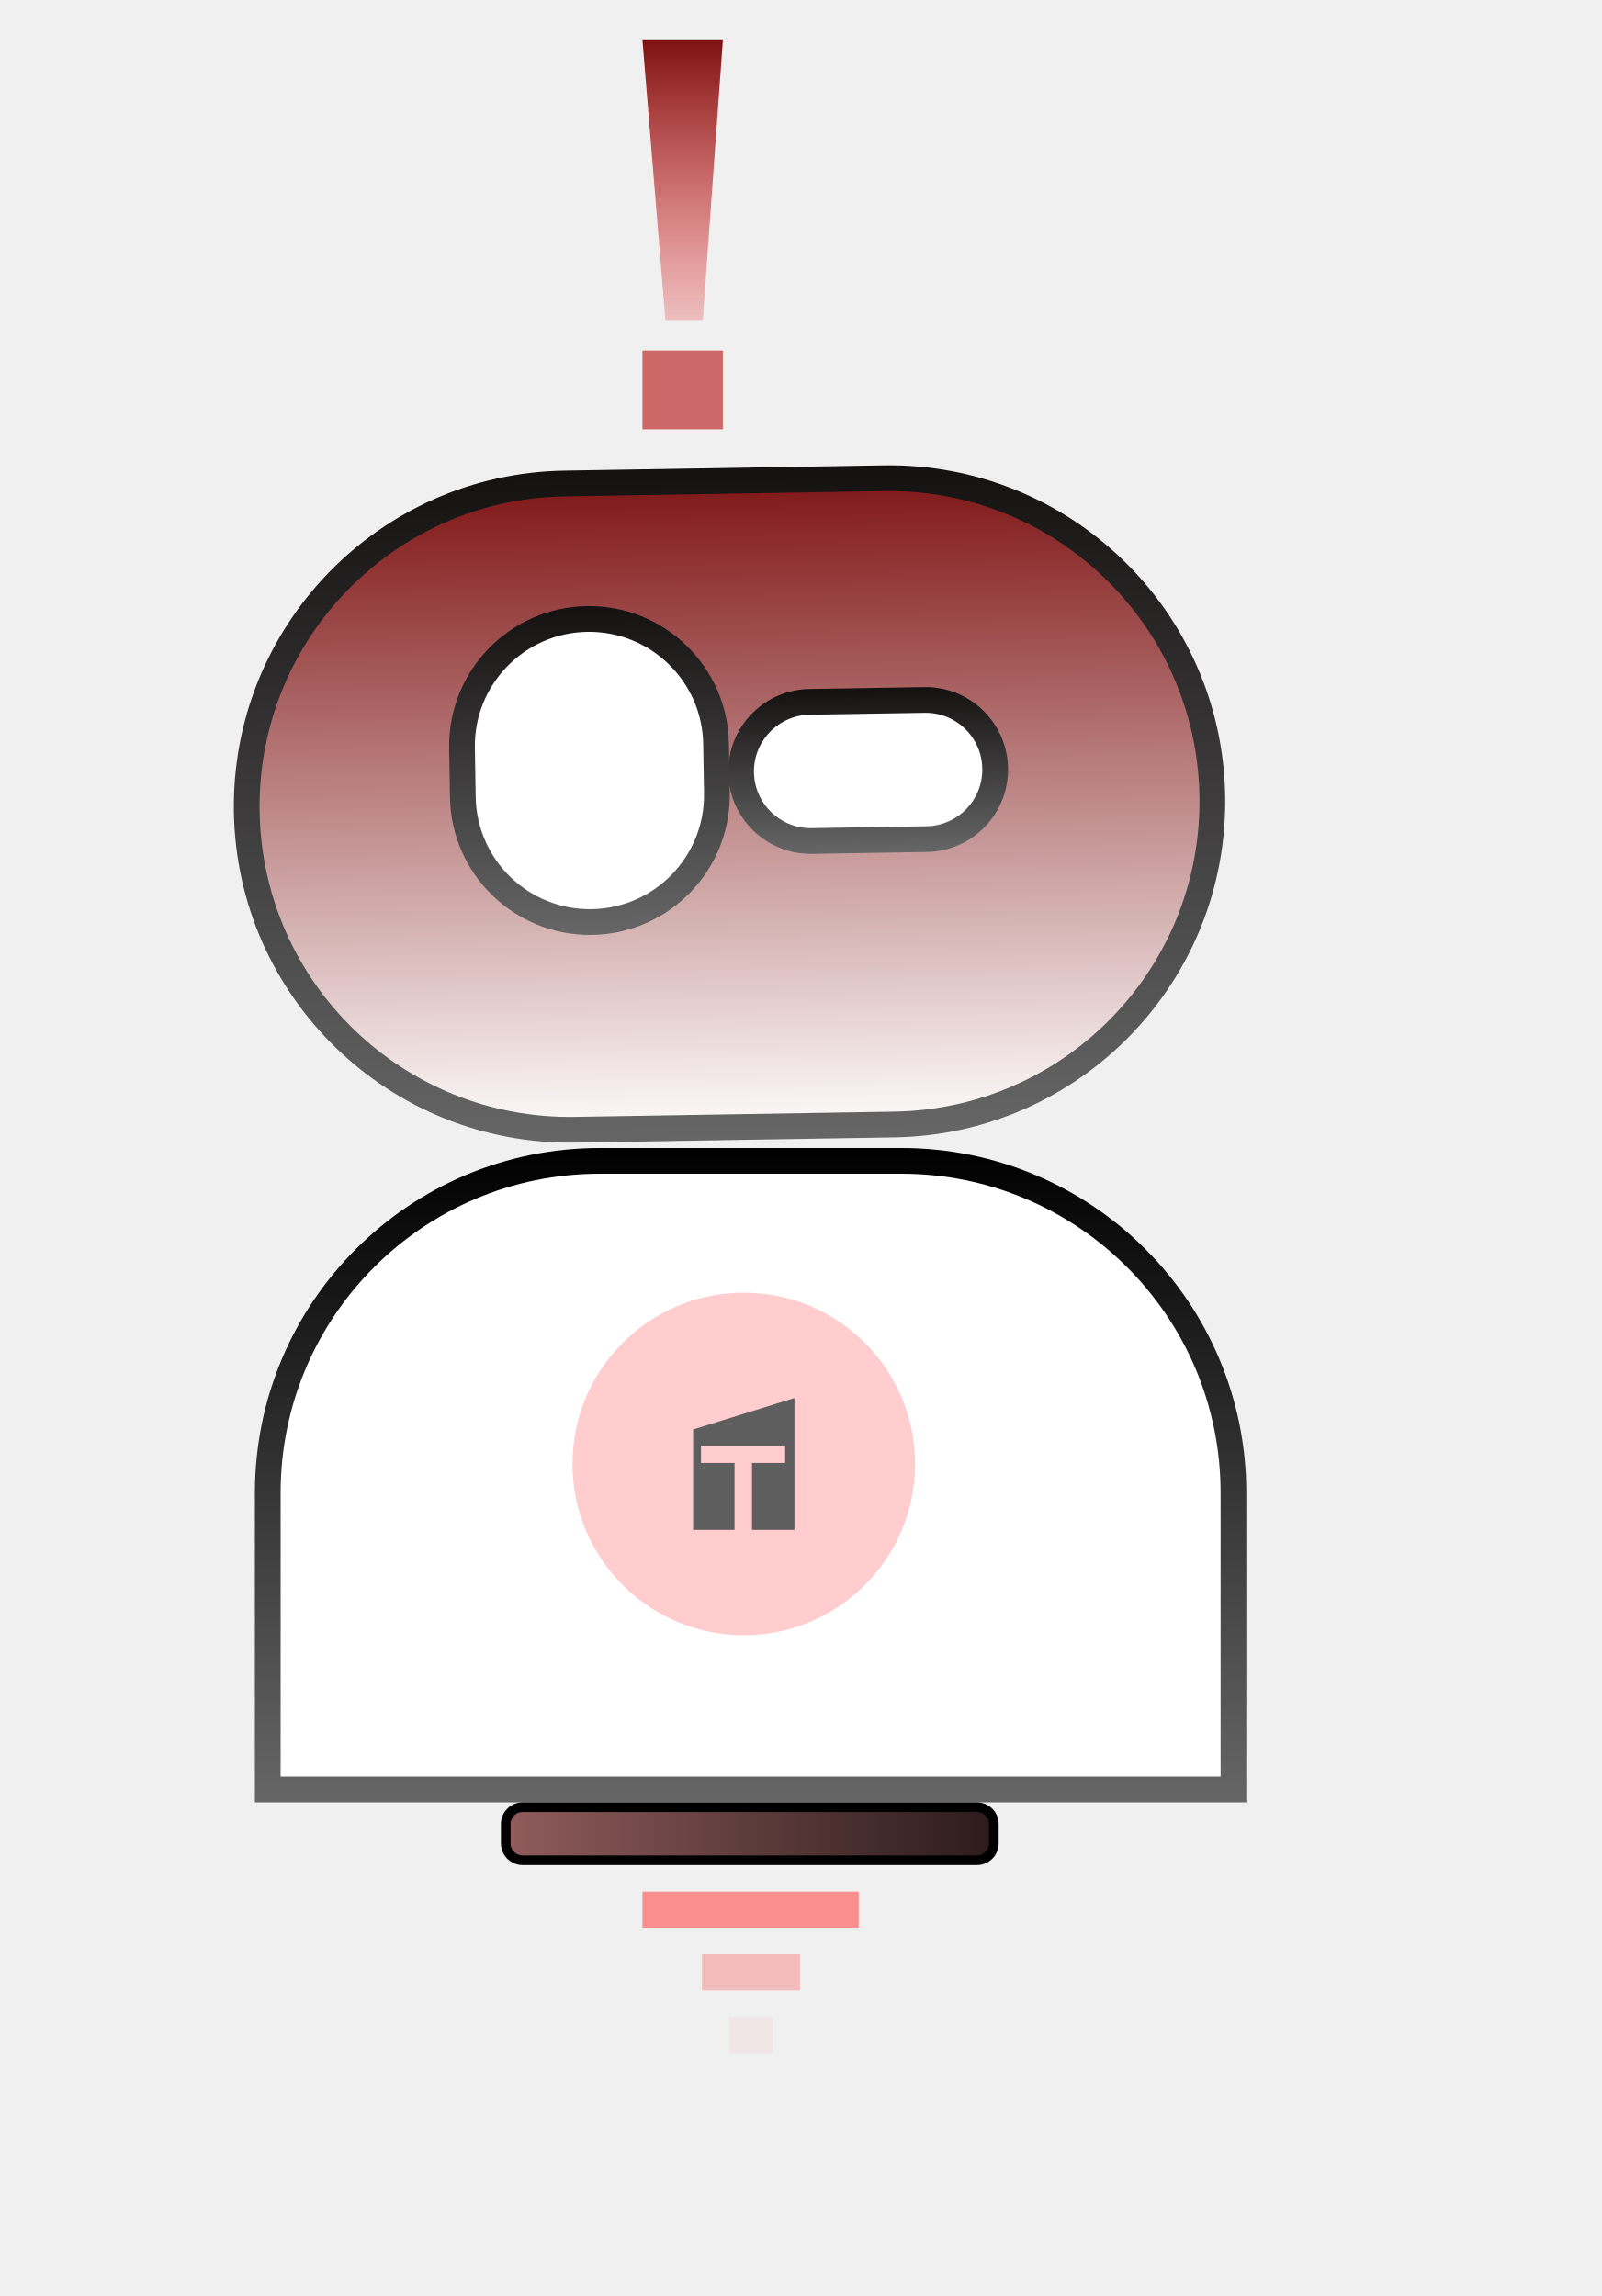
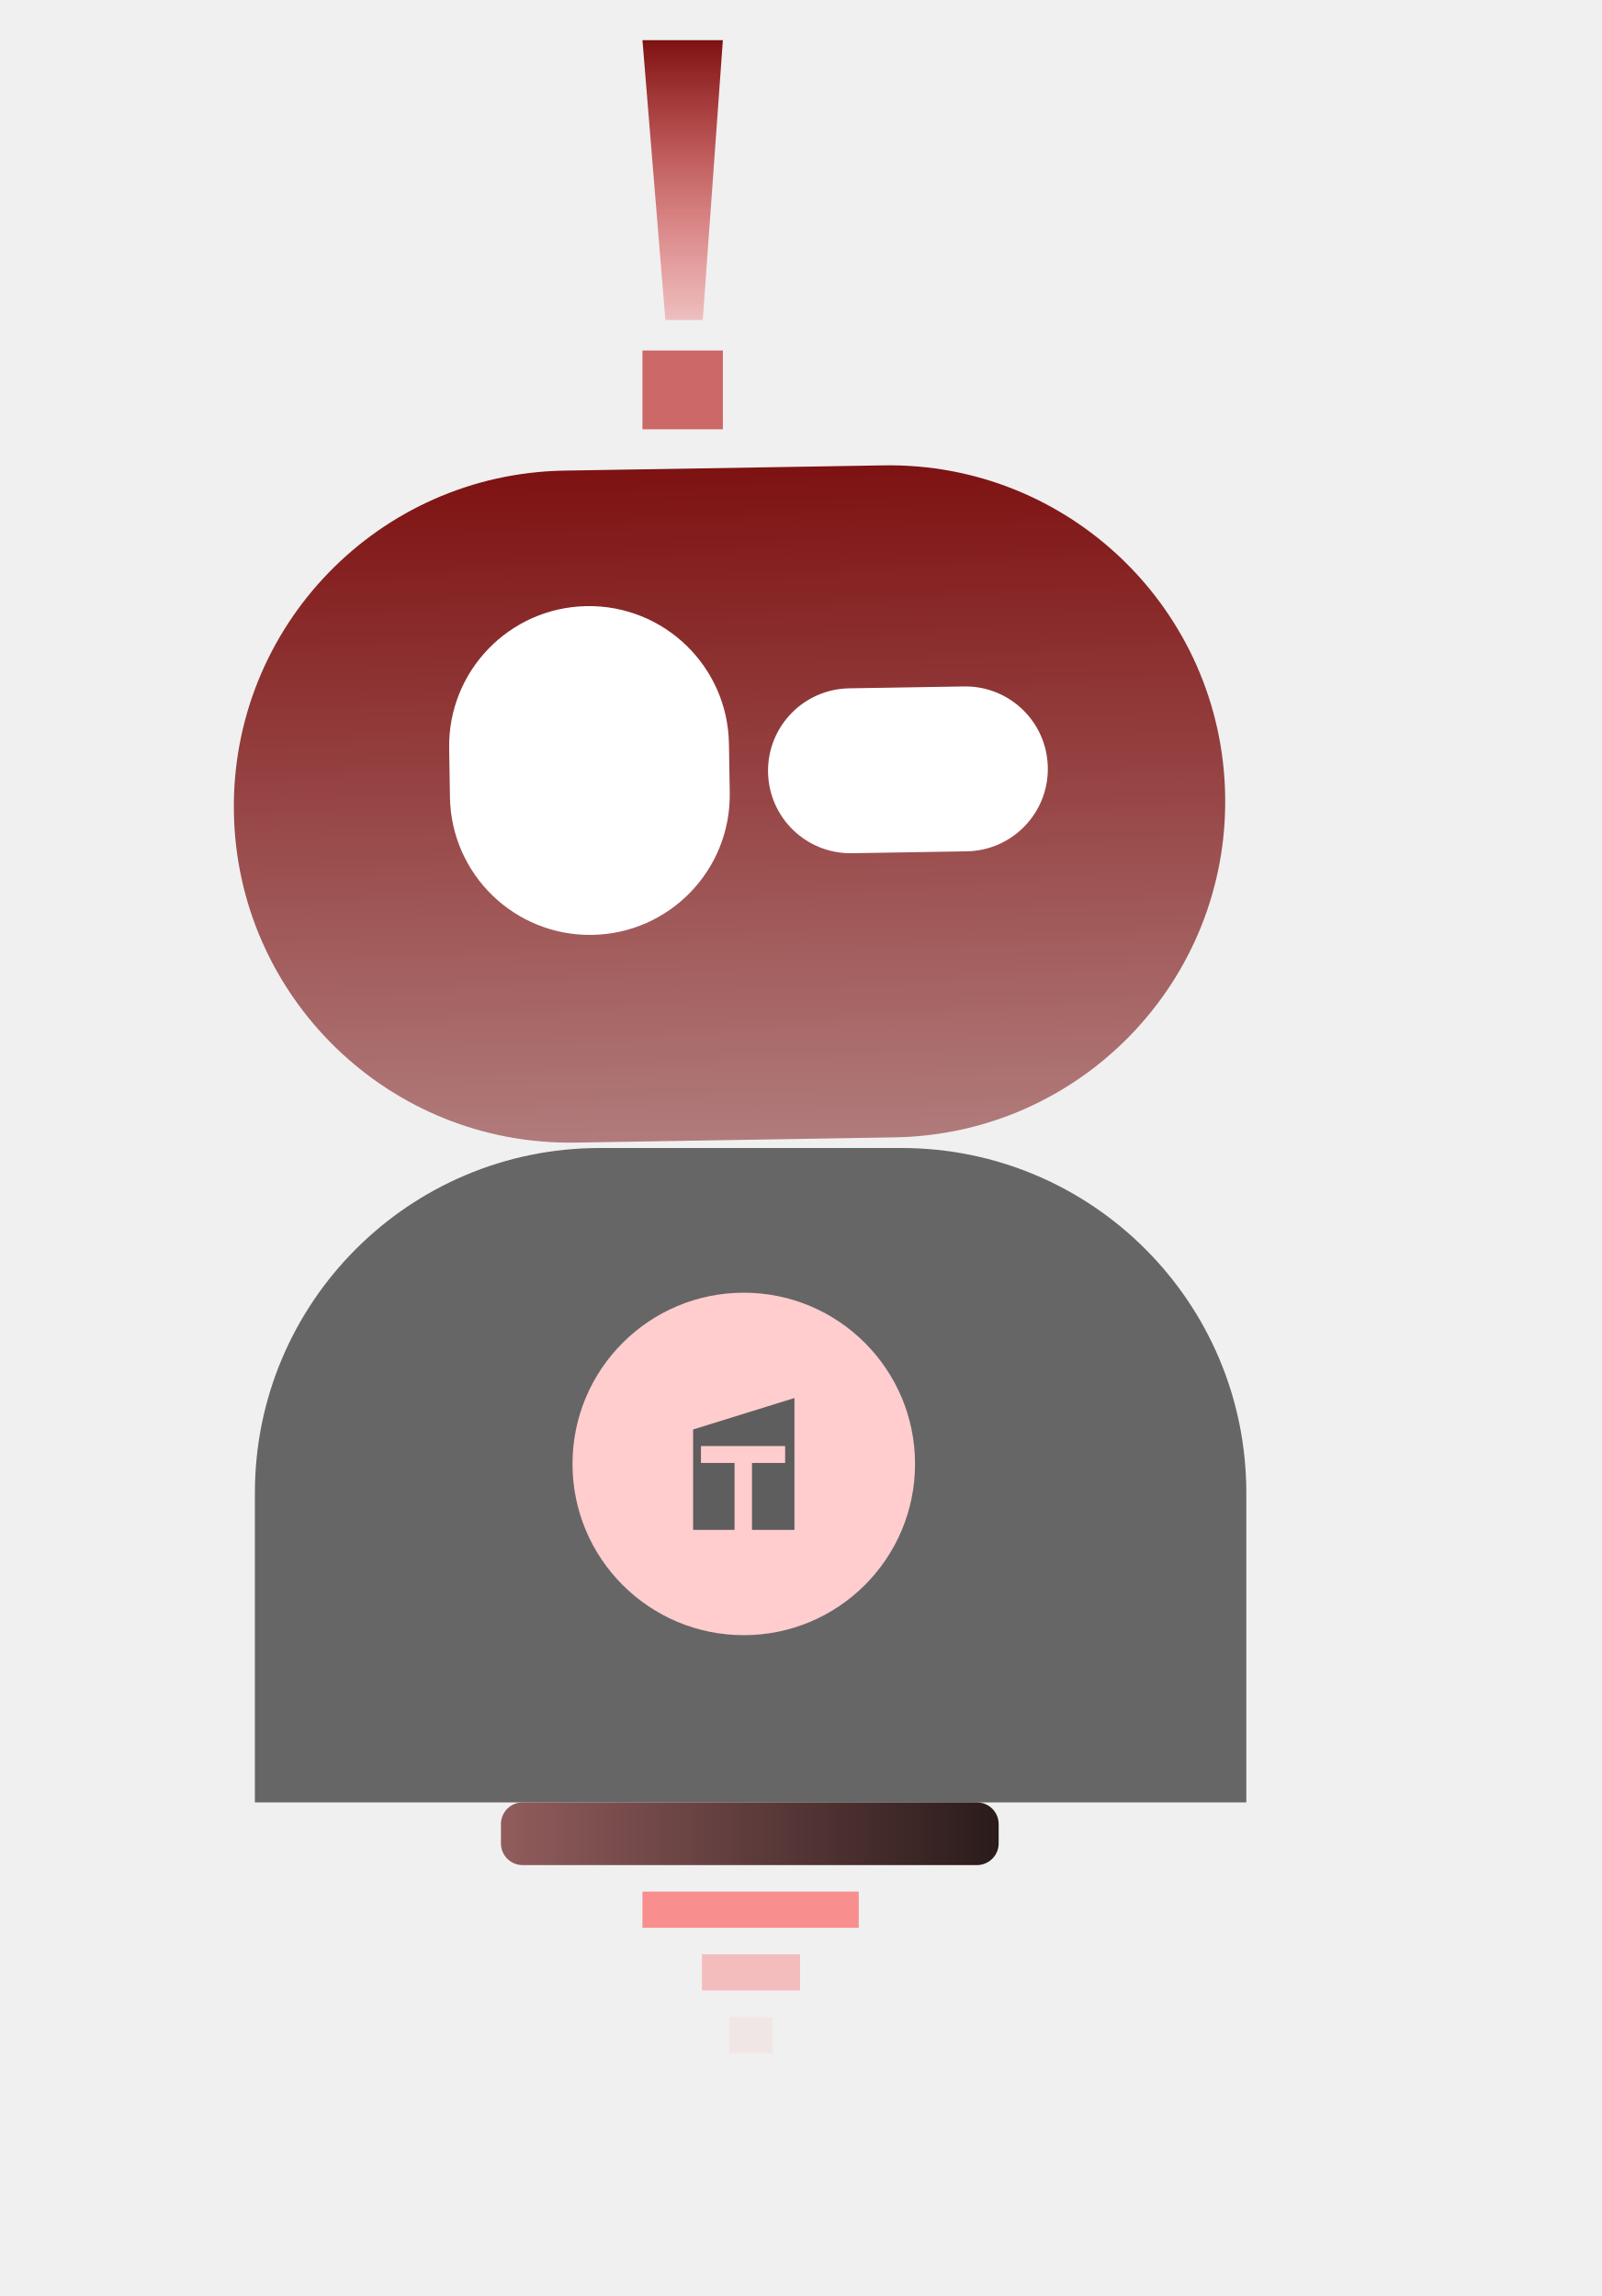
<svg xmlns="http://www.w3.org/2000/svg" width="1992" height="2856" viewBox="0 0 1992 2856" fill="none">
-   <rect x="300.261" y="608.002" width="1201" height="804" rx="402" transform="rotate(-0.941844 300.261 608.002)" fill="url(#paint0_linear_32_52)" stroke="url(#paint1_linear_32_52)" stroke-width="32" />
-   <rect x="572.003" y="772.558" width="316" height="377" rx="158" transform="rotate(-0.941844 572.003 772.558)" fill="white" stroke="url(#paint2_linear_32_52)" stroke-width="32" />
-   <rect x="920.261" y="874.455" width="316" height="173.125" rx="86.563" transform="rotate(-0.941844 920.261 874.455)" fill="white" stroke="url(#paint3_linear_32_52)" stroke-width="32" />
-   <path d="M746 1444H1121C1349.09 1444 1534 1628.91 1534 1857V2226H333V1857C333 1628.91 517.906 1444 746 1444Z" fill="white" stroke="url(#paint4_linear_32_52)" stroke-width="32" />
-   <rect x="629" y="2248" width="607" height="66" rx="21" fill="url(#paint5_linear_32_52)" stroke="black" stroke-width="12" />
+   <rect x="284" y="592.268" width="1233" height="836" rx="418" transform="rotate(-0.941844 284 592.268)" fill="url(#paint0_linear_32_52)" />
+   <rect x="555.742" y="756.823" width="348" height="409" rx="174" transform="rotate(-0.941844 555.742 756.823)" fill="white" />
+   <path d="M955.186 960.455C954.255 903.819 999.413 857.151 1056.05 856.22L1198.9 853.872C1255.54 852.941 1302.21 898.099 1303.14 954.735C1304.07 1011.37 1258.91 1058.04 1202.28 1058.97L1059.42 1061.32C1002.78 1062.25 956.117 1017.09 955.186 960.455Z" fill="white" />
+   <path d="M317 1857C317 1620.07 509.07 1428 746 1428H1121C1357.93 1428 1550 1620.07 1550 1857V2242H317V1857Z" fill="#666666" />
+   <rect x="623" y="2242" width="619" height="78" rx="27" fill="url(#paint1_linear_32_52)" />
  <circle cx="925" cy="1821" r="213" fill="#FFCDCD" />
  <rect x="799" y="2353" width="269" height="45" fill="#FF4848" fill-opacity="0.58" />
  <rect x="873" y="2431" width="122" height="45" fill="#FF4848" fill-opacity="0.3" />
  <rect x="907" y="2509" width="54" height="45" fill="#FF4848" fill-opacity="0.06" />
  <path d="M862 1778.13V1903H913.517V1819.8H871.77V1798.77H976.453V1819.8H935.214V1903H988V1739L862 1778.13Z" fill="#5E5E5E" />
-   <path d="M799 50H899L874 398H827.5L799 50Z" fill="url(#paint6_linear_32_52)" />
+   <path d="M799 50H899L874 398H827.5L799 50Z" fill="url(#paint2_linear_32_52)" />
  <rect x="799" y="436" width="100" height="98" fill="#B30B0B" fill-opacity="0.59" />
  <defs>
    <linearGradient id="paint0_linear_32_52" x1="900.5" y1="592.268" x2="900.5" y2="1428.27" gradientUnits="userSpaceOnUse">
      <stop stop-color="#7E1212" />
-       <stop offset="1" stop-color="white" />
+       <stop offset="1" stop-color="#B17B7B" />
    </linearGradient>
-     <linearGradient id="paint1_linear_32_52" x1="900.5" y1="592.268" x2="900.5" y2="1428.27" gradientUnits="userSpaceOnUse">
-       <stop stop-color="#141111" />
-       <stop offset="1" stop-color="#666666" />
-     </linearGradient>
-     <linearGradient id="paint2_linear_32_52" x1="729.742" y1="756.823" x2="729.742" y2="1165.82" gradientUnits="userSpaceOnUse">
-       <stop stop-color="#141111" />
-       <stop offset="1" stop-color="#666666" />
-     </linearGradient>
-     <linearGradient id="paint3_linear_32_52" x1="1078" y1="858.72" x2="1078" y2="1063.85" gradientUnits="userSpaceOnUse">
-       <stop stop-color="#141111" />
-       <stop offset="1" stop-color="#666666" />
-     </linearGradient>
-     <linearGradient id="paint4_linear_32_52" x1="933.5" y1="1428" x2="933.5" y2="2242" gradientUnits="userSpaceOnUse">
-       <stop />
-       <stop offset="1" stop-color="#666666" />
-     </linearGradient>
-     <linearGradient id="paint5_linear_32_52" x1="623" y1="2281" x2="1242" y2="2281" gradientUnits="userSpaceOnUse">
+     <linearGradient id="paint1_linear_32_52" x1="623" y1="2281" x2="1242" y2="2281" gradientUnits="userSpaceOnUse">
      <stop stop-color="#915C5C" />
      <stop offset="1" stop-color="#2B1B1B" />
    </linearGradient>
-     <linearGradient id="paint6_linear_32_52" x1="849" y1="50" x2="849" y2="398" gradientUnits="userSpaceOnUse">
+     <linearGradient id="paint2_linear_32_52" x1="849" y1="50" x2="849" y2="398" gradientUnits="userSpaceOnUse">
      <stop stop-color="#7E1212" />
      <stop offset="1" stop-color="#E42121" stop-opacity="0.24" />
    </linearGradient>
  </defs>
</svg>
